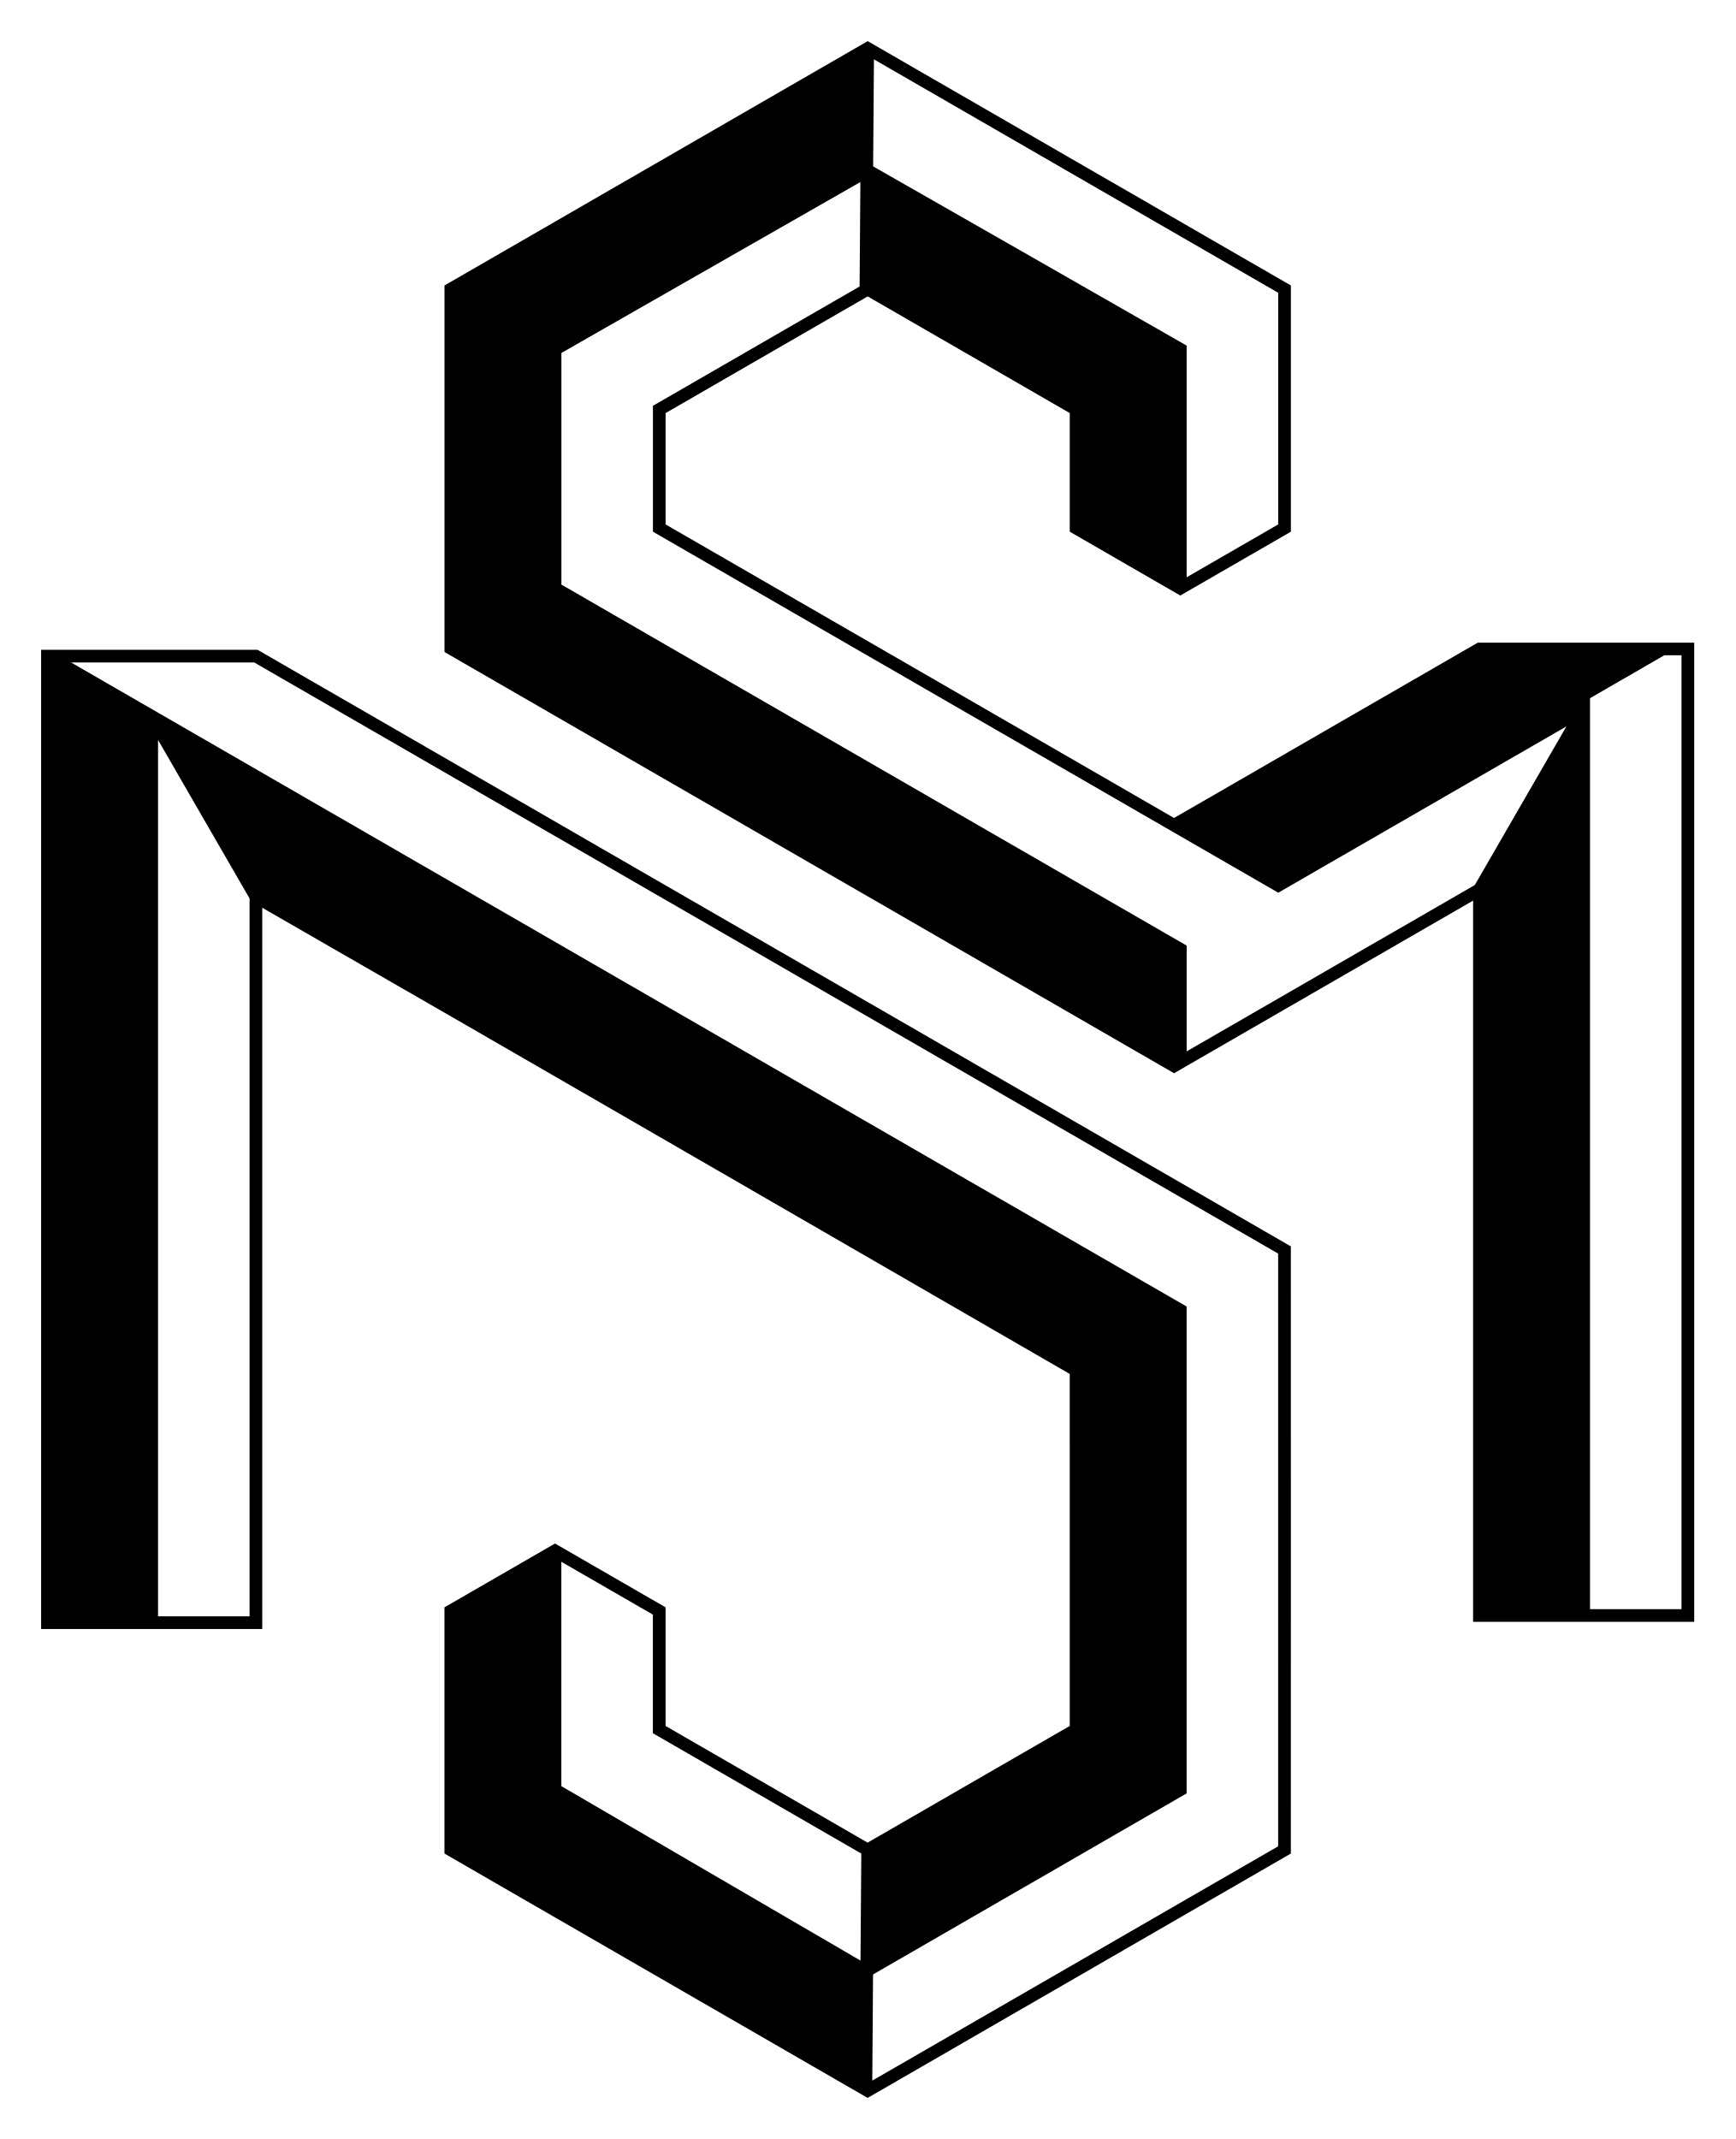
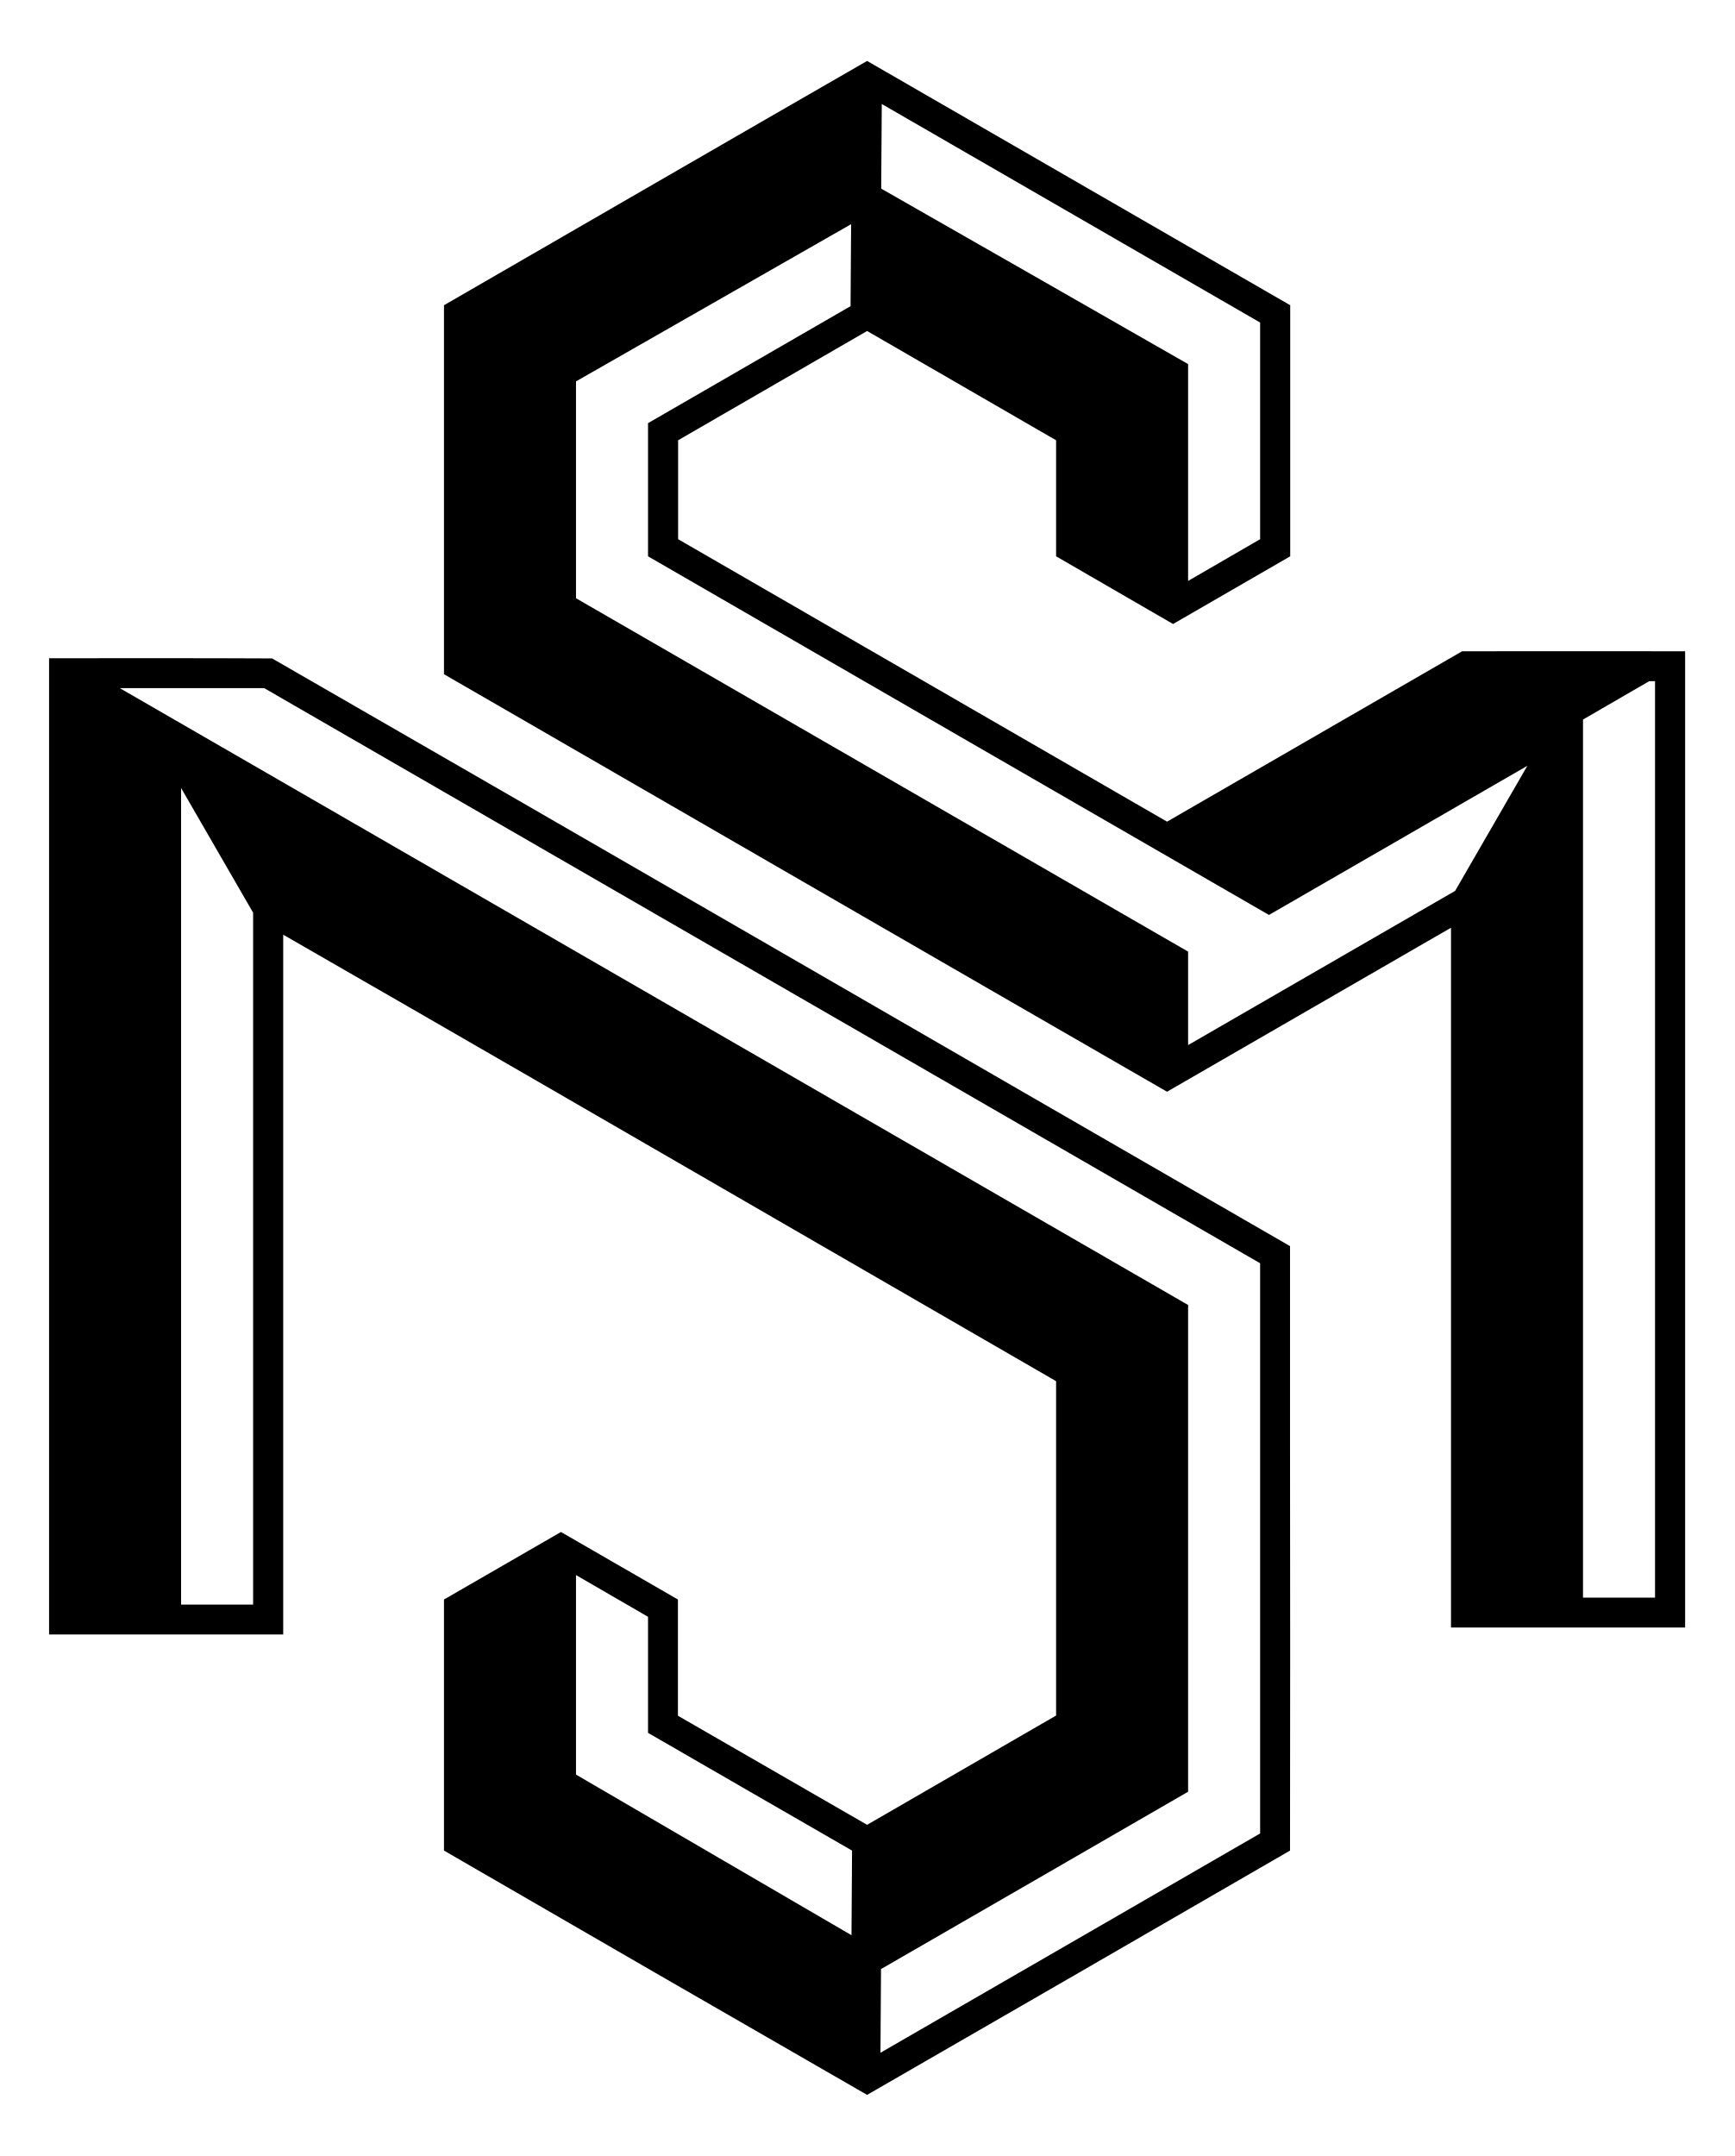
- <svg xmlns="http://www.w3.org/2000/svg" viewBox="0 0 1000.0 1232.6" role="img" aria-label="Saquetti Martins Advocacia">
-   <path fill="currentColor" d="M683.8 752.88L683.8 1033.44C623.57 1068.22 563.34 1103.01 503.1 1137.77L502.65 1198.96L736.54 1063.93L736.54 722.39C539.86 608.84 343.18 495.29 146.5 381.74L40.95 381.74ZM743.85 718.21C743.85 834.85 743.92 951.49 743.85 1068.12C662.58 1115.09 581.28 1162.01 499.98 1208.92C418.68 1162.01 337.4 1115.07 256.12 1068.12L256.12 926.23L319.84 889.45L383.54 926.23L383.54 994.58L499.98 1061.81L616.45 994.57L616.44 791.74C461.1 702.05 306.33 612.29 151.13 523.09L151.13 938.73L23.7 938.73L23.7 374.46L148.44 374.46C346.91 489.04 545.38 603.62 743.85 718.21ZM143.81 517.74L91.07 426.39L91.07 931.41L143.81 931.41ZM323.48 899.98L323.48 1029.26L495.87 1129.79L496.33 1068.11C456.29 1045.01 416.26 1021.89 376.22 998.77L376.22 930.42ZM323.48 899.98" />
-   <path fill="currentColor" d="M959.06 377.61L916.25 402.33L916.25 927.28L968.98 927.28L968.98 377.61ZM683.82 544.9L683.82 605.85L849.87 510L902.64 418.6C845.95 451.3 793.27 481.71 736.6 514.43C616.48 445.08 496.36 375.73 376.25 306.38L376.25 233.85L495.35 165.09L495.8 104.9L323.51 203.39L323.51 336.87ZM256.14 375.72L256.14 164.5C337.43 117.55 418.71 70.61 500.01 23.7C581.31 70.61 662.6 117.55 743.88 164.5L743.88 306.39L680.16 343.17C658.94 330.89 637.7 318.64 616.46 306.4L616.46 238.03L500.01 170.8L383.56 238.03L383.56 302.2L676.56 471.36L851.57 370.34L976.3 370.33L976.3 934.59L848.88 934.59L848.88 518.97L676.56 618.45ZM503.15 95.88C563.37 130.29 623.62 164.68 683.81 199.15L683.81 332.66L736.56 302.2L736.56 168.7L503.61 34.2ZM503.15 95.88" />
+ <svg xmlns="http://www.w3.org/2000/svg" viewBox="0 0 92.22 114.64" role="img" aria-label="Saquetti Martins Advocacia">
+   <path fill="currentColor" d="M63.18,69.66,63.18,95.27C57.74,98.42,52.29,101.56,46.85,104.7L46.82,109.15,67.01,97.49,67.01,67.17,14.05,36.59,6.37,36.59,63.18,69.39ZM87.7,36.22,84.18,38.26,84.18,84.95,88.01,84.95,88.01,36.22ZM63.18,50.87,63.18,55.57,77.38,47.37,81.22,40.72,67.48,48.65C56.47,42.3,45.47,35.94,34.46,29.58L34.46,22.5,45.23,16.28,45.26,11.92,30.63,20.28,30.63,31.81,63.18,50.6ZM23.61,35.58,23.61,16.23C31.11,11.9,38.6,7.56,46.11,3.24,53.61,7.57,61.11,11.9,68.61,16.23L68.61,29.58C66.53,30.78,64.46,31.98,62.38,33.18L56.16,29.58,56.16,23.41,46.11,17.6,36.06,23.41,36.06,28.67,62.06,43.69,77.75,34.63C81.7,34.62,85.65,34.63,89.61,34.63L89.61,86.54,77.16,86.54,77.16,49.33,62.06,58.05C49.23,50.66,36.43,43.25,23.61,35.85ZM46.86,10.03C52.3,13.14,57.74,16.24,63.18,19.36L63.18,30.89,67.01,28.67,67.01,17.15,46.89,5.53ZM68.6,66.53,68.6,77.06C68.61,84.09,68.61,91.11,68.6,98.14L68.6,98.4,57.36,104.9,46.11,111.39C38.6,107.07,31.1,102.74,23.61,98.4L23.61,85.05,29.83,81.46,36.05,85.05,36.05,91.23,46.11,97.03,56.16,91.22,56.16,73.44,42.44,65.51C33.16,60.14,23.9,54.78,15.06,49.7L15.06,86.91,2.61,86.91,2.61,35C6.56,35,10.52,34.99,14.47,35.01,32.52,45.4,50.55,55.85,68.6,66.26ZM13.46,48.53,9.63,41.9,9.63,85.32,13.46,85.32ZM30.63,83.75,30.63,94.36,45.28,102.9,45.31,98.4C41.69,96.31,38.07,94.23,34.46,92.14L34.46,85.97ZM30.63,83.75" />
</svg>
